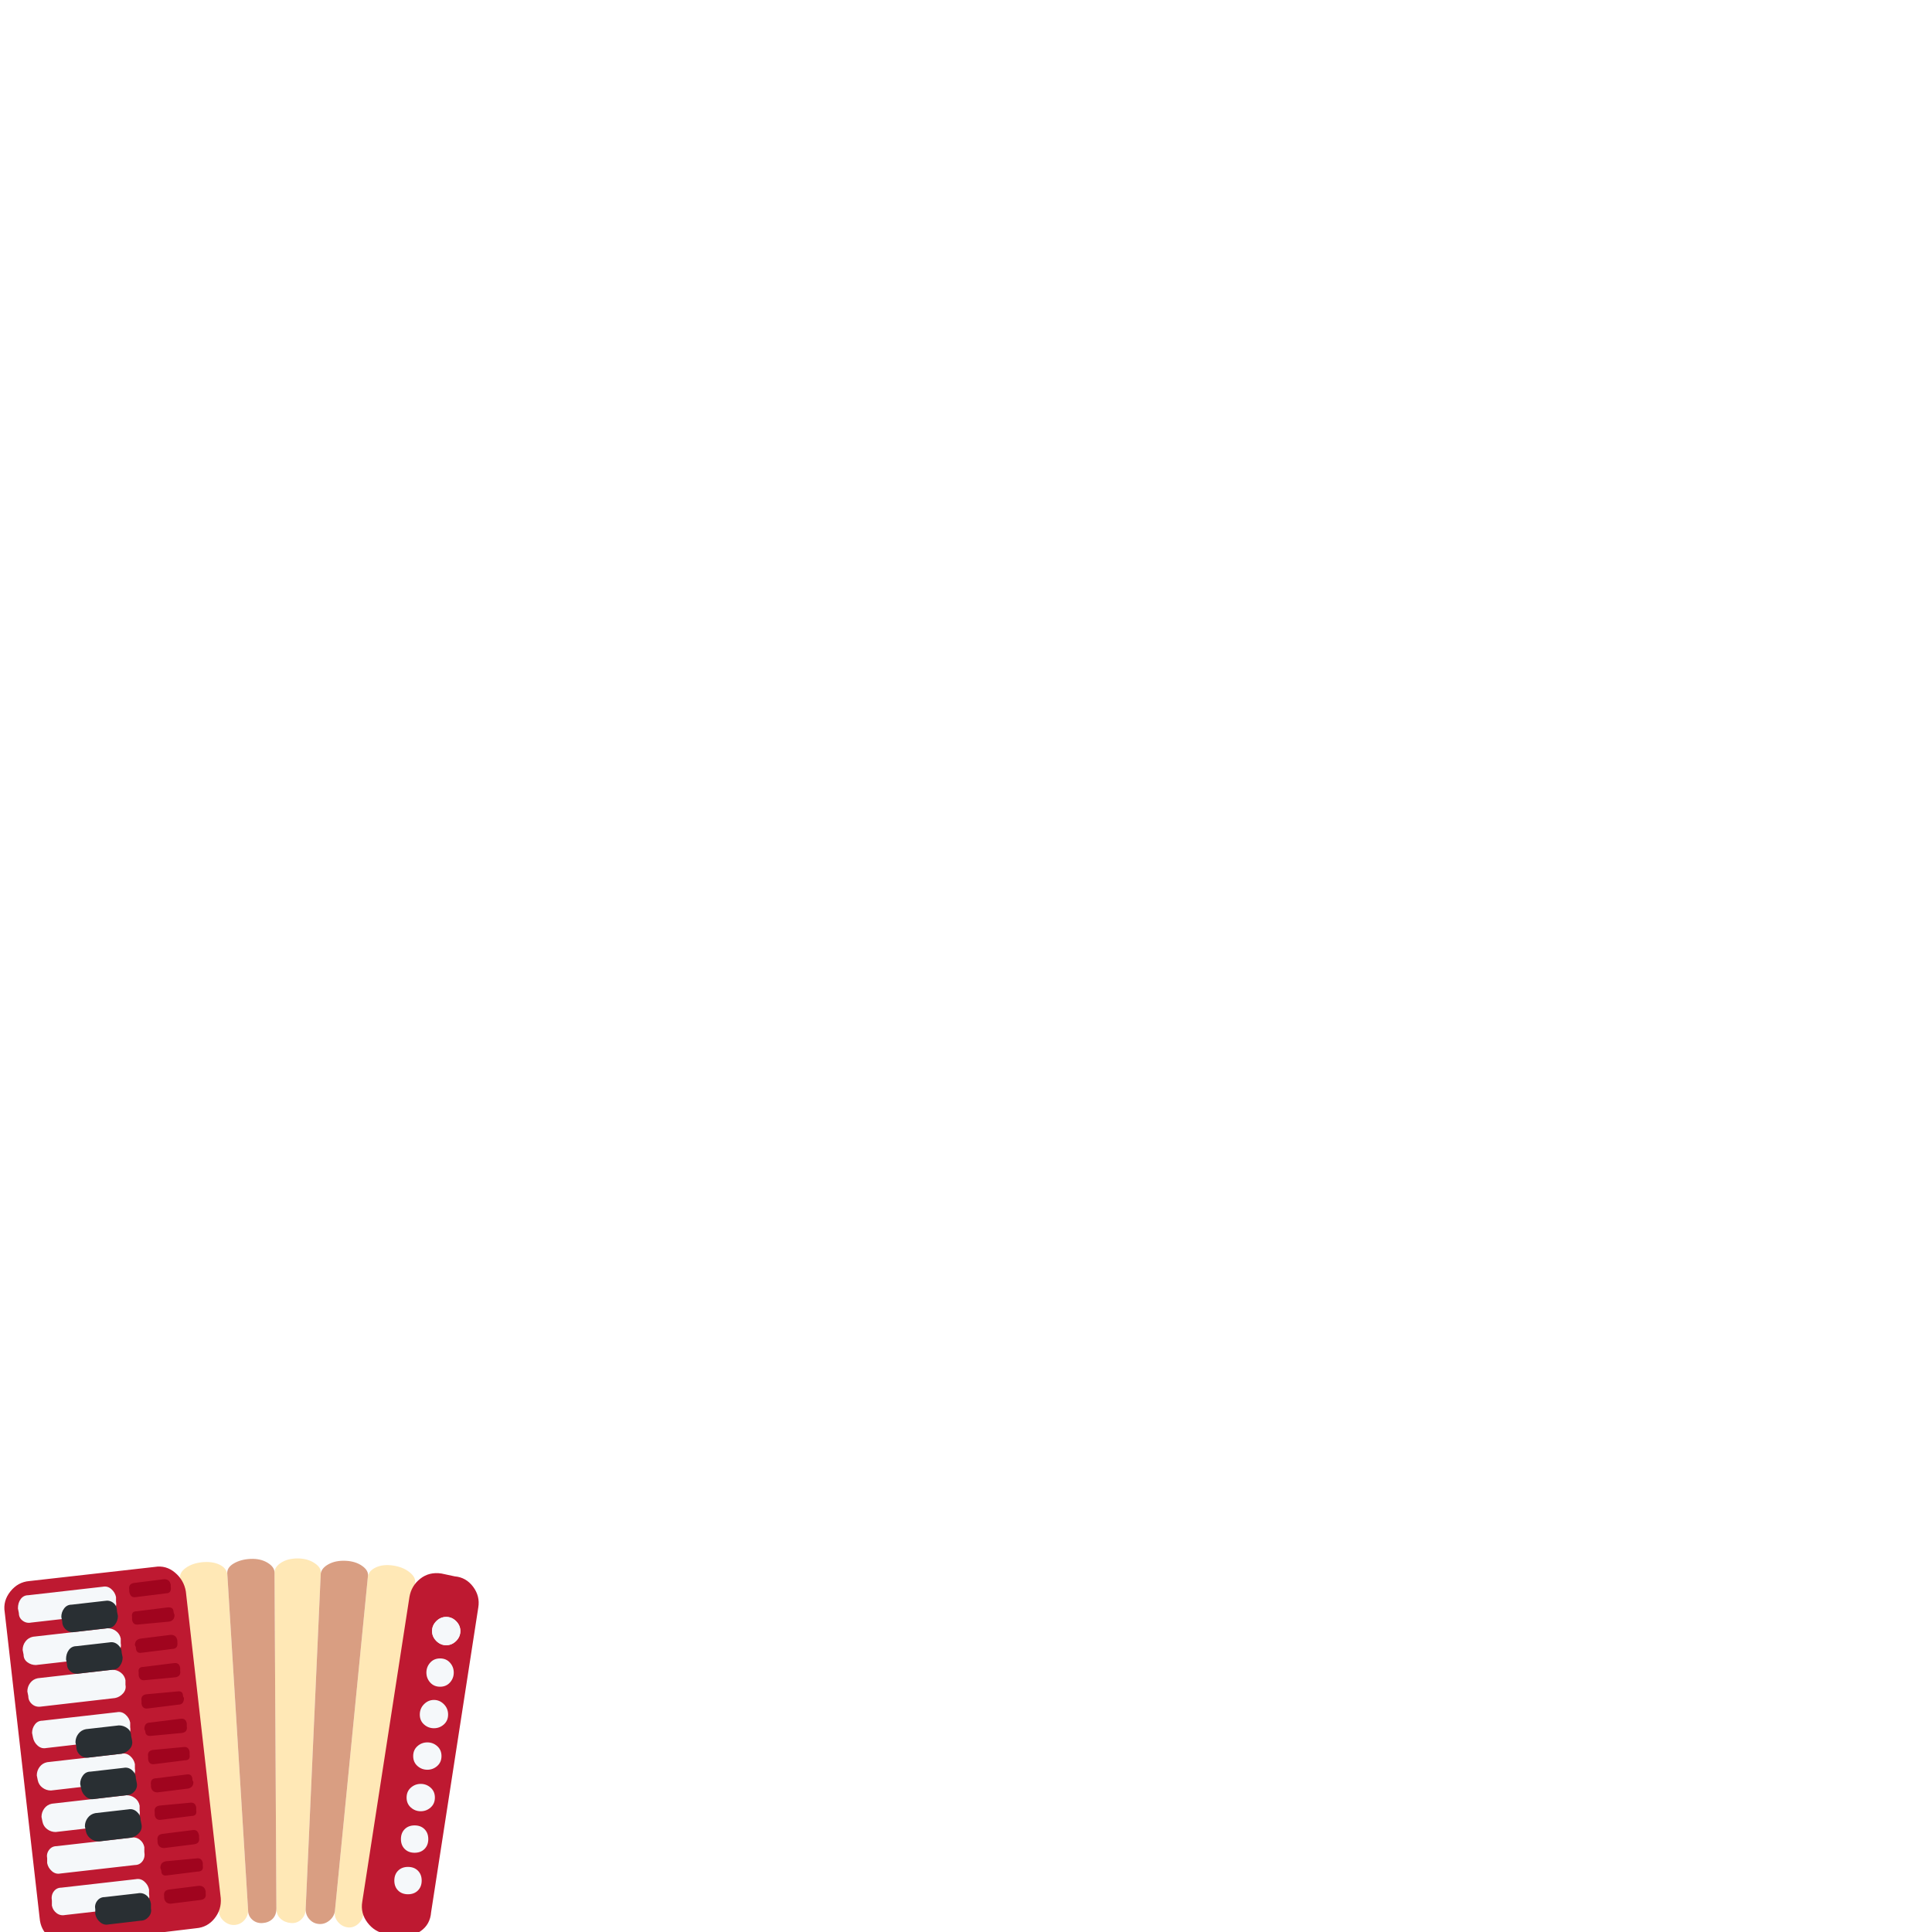
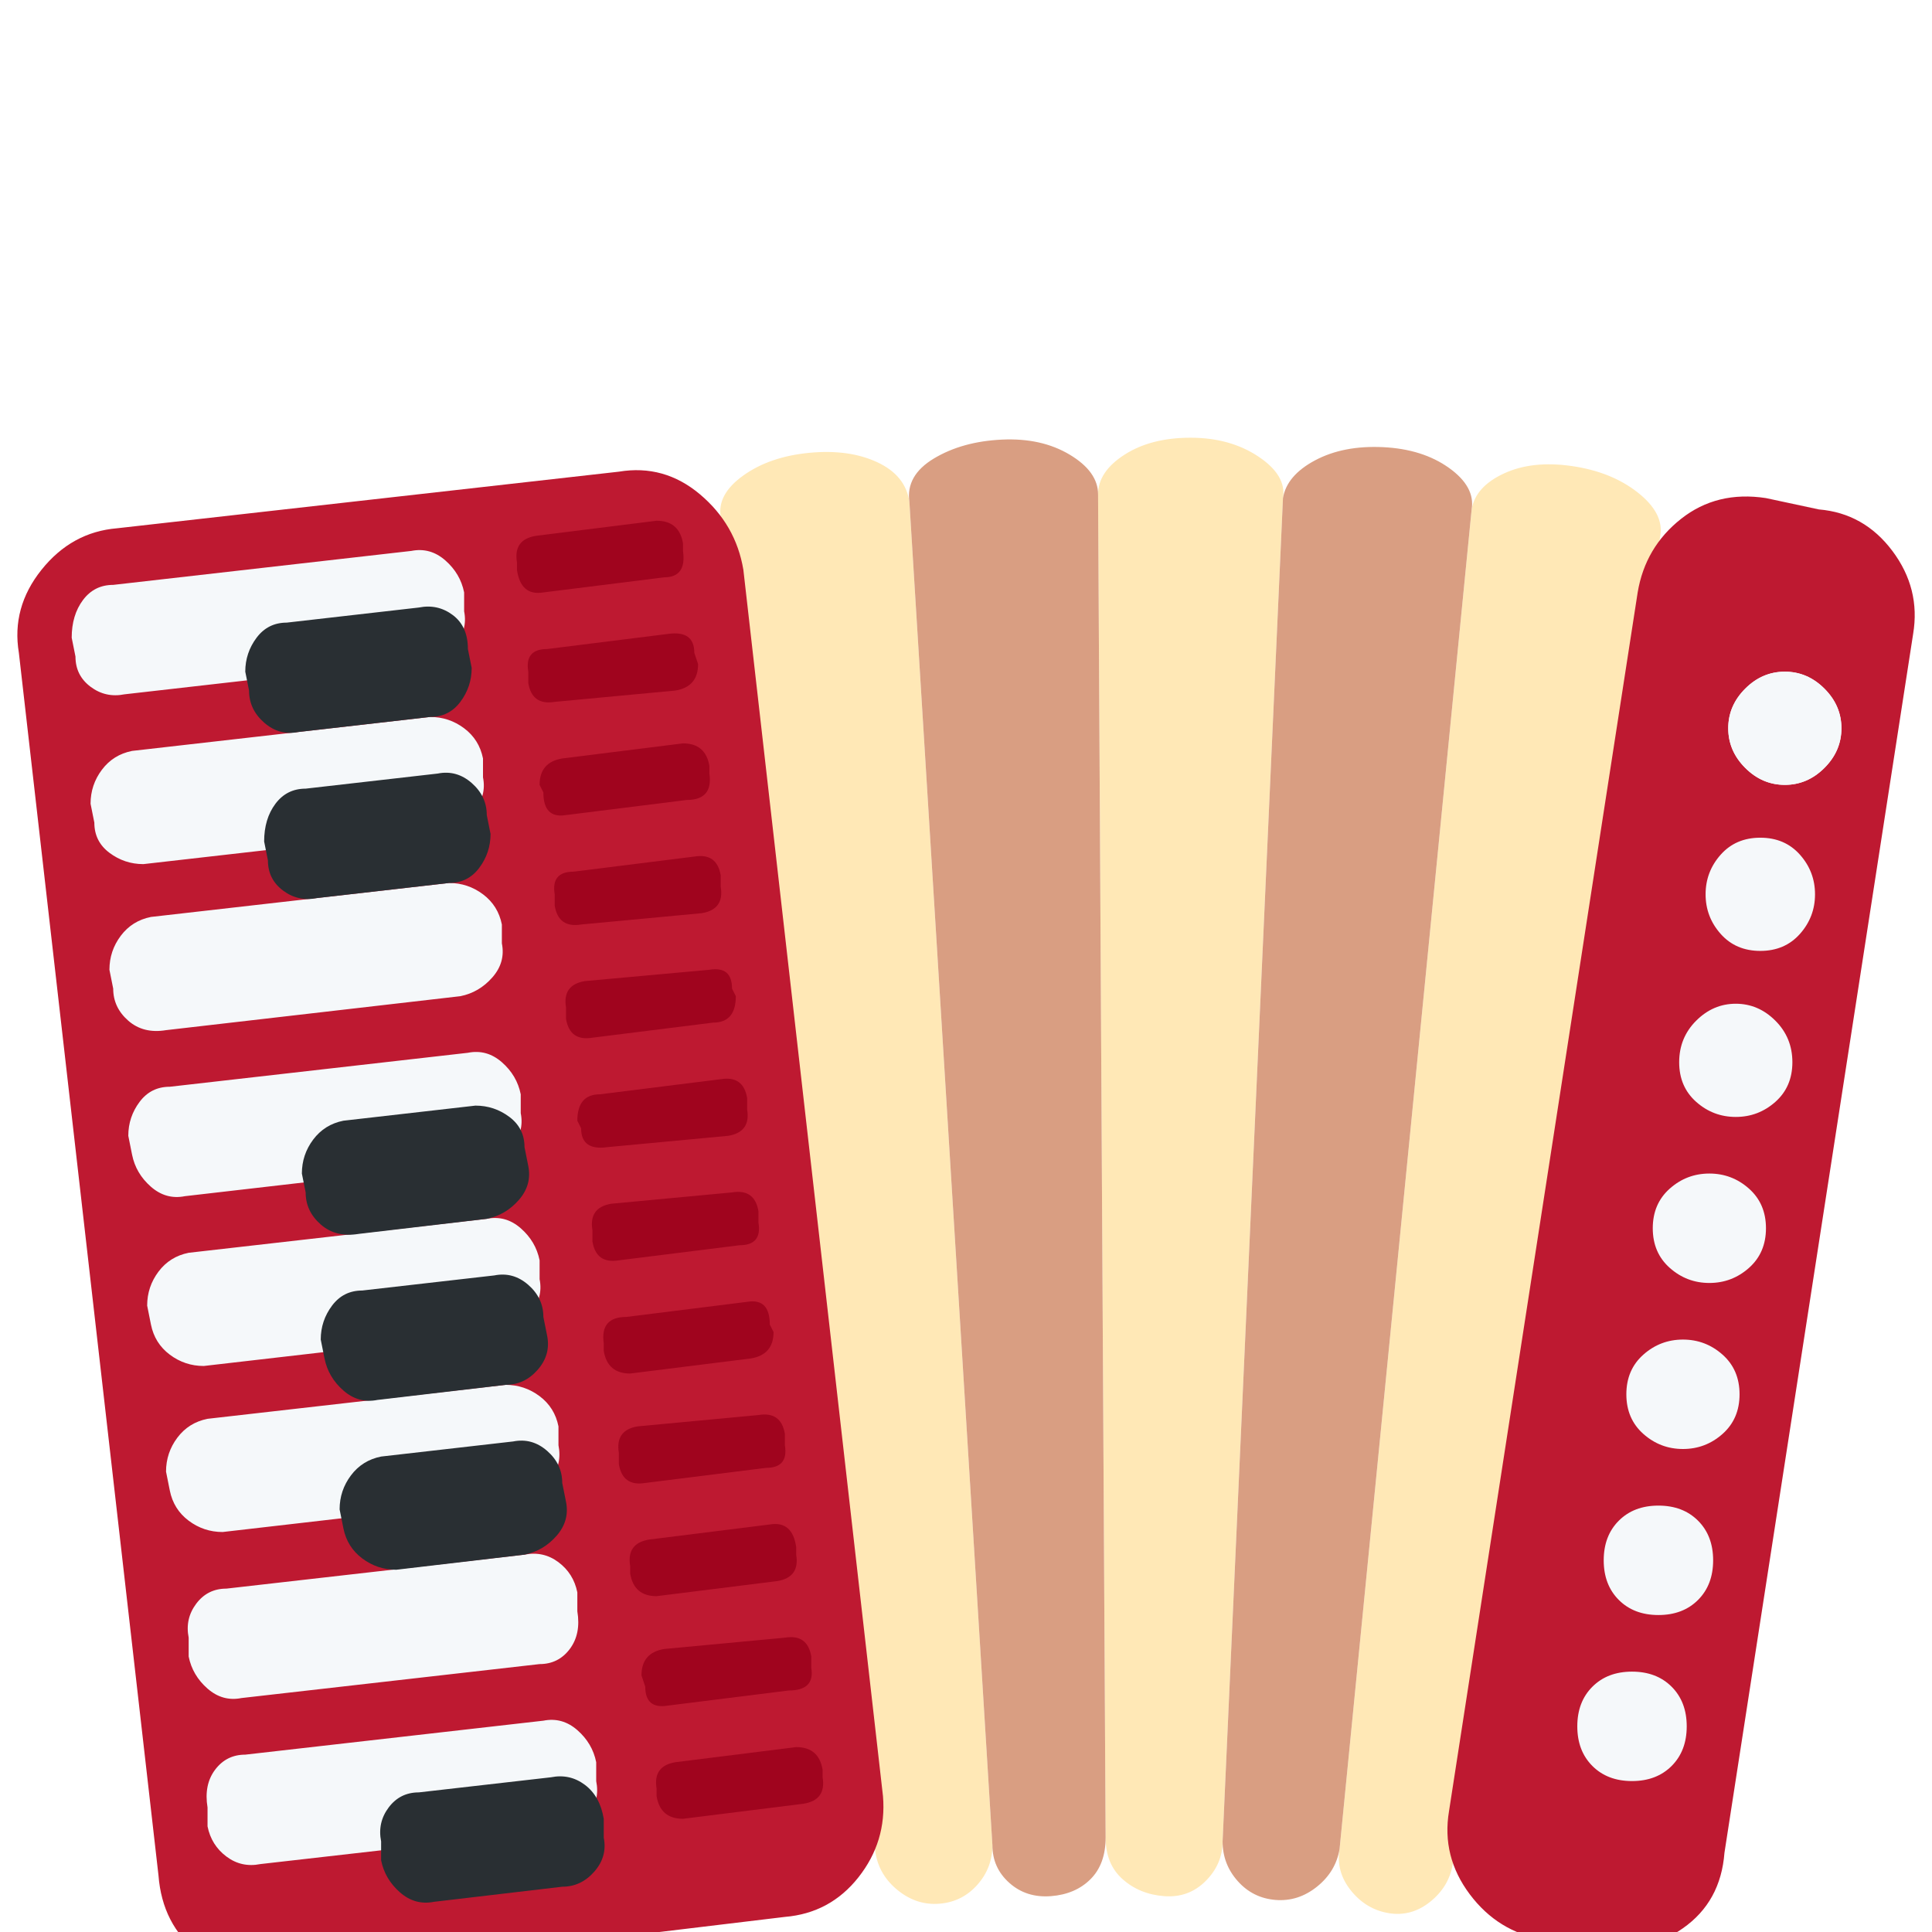
- <svg xmlns="http://www.w3.org/2000/svg" viewBox="0 0 2048 2048">
-   <g transform="matrix(1 0 0 -1 0 2048)">
+ <svg xmlns="http://www.w3.org/2000/svg" viewBox="0 0 512 512">
+   <g transform="matrix(1 0 0 -1 0 512)">
    <path d="M232 21 191 375Q190 381 197.0 386.0Q204 391 214.5 392.0Q225 393 232.5 389.5Q240 386 241 379L263 23Q263 17 259.0 12.5Q255 8 249.0 7.5Q243 7 238.0 11.0Q233 15 232 21ZM293 25 291 381Q291 387 298.0 391.5Q305 396 315.5 396.0Q326 396 333.5 391.0Q341 386 340 380L324 24Q324 18 319.5 13.5Q315 9 308.5 9.5Q302 10 297.5 14.0Q293 18 293 25ZM355 22 390 377Q391 383 398.5 386.5Q406 390 416.5 388.5Q427 387 434.0 381.5Q441 376 440 370L385 18Q384 12 379.0 8.0Q374 4 368.0 5.0Q362 6 358.0 11.0Q354 16 355 22Z" fill="#ffe8b6" />
    <path d="M263 23 241 379Q240 386 247.5 390.5Q255 395 265.5 395.5Q276 396 283.5 391.5Q291 387 291 381L293 25Q293 18 289.0 14.0Q285 10 278.5 9.5Q272 9 267.5 13.0Q263 17 263 23ZM324 24 340 380Q341 386 348.5 390.0Q356 394 366.5 393.5Q377 393 384.0 388.0Q391 383 390 377L355 22Q354 16 349.0 12.0Q344 8 338.0 8.5Q332 9 328.0 13.5Q324 18 324 24Z" fill="#d99e82" />
    <path d="M424 -4 409 -2Q397 0 389.5 10.0Q382 20 384 32L434 355Q436 367 445.5 374.5Q455 382 468 380L482 377Q494 376 501.5 366.0Q509 356 507 344L457 21Q456 8 446.0 1.0Q436 -6 424 -4ZM208 4 75 -12Q62 -13 52.5 -5.5Q43 2 42 15L5 339Q3 351 11.0 361.0Q19 371 31 372L164 387Q176 389 185.5 381.0Q195 373 197 361L234 36Q235 24 227.5 14.5Q220 5 208 4Z" fill="#be1931" />
    <path d="M462.5 308.5Q458 313 458.0 319.0Q458 325 462.5 329.5Q467 334 473.0 334.0Q479 334 483.5 329.5Q488 325 488.0 319.0Q488 313 483.5 308.5Q479 304 473.0 304.0Q467 304 462.5 308.5Z" fill="#f5f8fa" />
    <path d="M462.5 308.5Q458 313 458.0 319.0Q458 325 462.5 329.5Q467 334 473.0 334.0Q479 334 483.5 329.5Q488 325 488.0 319.0Q488 313 483.5 308.5Q479 304 473.0 304.0Q467 304 462.5 308.5ZM456.0 264.5Q452 269 452.0 275.0Q452 281 456.0 285.5Q460 290 466.5 290.0Q473 290 477.0 285.5Q481 281 481.0 275.0Q481 269 477.0 264.5Q473 260 466.5 260.0Q460 260 456.0 264.5ZM449.5 220.0Q445 224 445.0 230.5Q445 237 449.5 241.5Q454 246 460.0 246.0Q466 246 470.5 241.5Q475 237 475.0 230.5Q475 224 470.5 220.0Q466 216 460.0 216.0Q454 216 449.5 220.0ZM442.5 176.0Q438 180 438.0 186.5Q438 193 442.5 197.0Q447 201 453.0 201.0Q459 201 463.5 197.0Q468 193 468.0 186.5Q468 180 463.5 176.0Q459 172 453.0 172.0Q447 172 442.5 176.0ZM435.5 132.0Q431 136 431.0 142.5Q431 149 435.5 153.0Q440 157 446.0 157.0Q452 157 456.5 153.0Q461 149 461.0 142.5Q461 136 456.5 132.0Q452 128 446.0 128.0Q440 128 435.5 132.0ZM429.0 88.0Q425 92 425.0 98.5Q425 105 429.0 109.0Q433 113 439.5 113.0Q446 113 450.0 109.0Q454 105 454.0 98.5Q454 92 450.0 88.0Q446 84 439.5 84.0Q433 84 429.0 88.0ZM422.0 44.0Q418 48 418.0 54.5Q418 61 422.0 65.0Q426 69 432.5 69.0Q439 69 443.0 65.0Q447 61 447.0 54.5Q447 48 443.0 44.0Q439 40 432.5 40.0Q426 40 422.0 44.0ZM112 337 33 328Q28 327 24.0 330.0Q20 333 20 338L19 343Q19 349 22.0 353.0Q25 357 30 357L109 366Q114 367 118.0 363.5Q122 360 123 355V350Q124 345 120.5 341.0Q117 337 112 337ZM117 292 38 283Q33 283 29.0 286.0Q25 289 25 294L24 299Q24 304 27.0 308.0Q30 312 35 313L114 322Q119 322 123.0 319.0Q127 316 128 311V306Q129 301 125.5 297.0Q122 293 117 292ZM122 248 44 239Q38 238 34.0 241.5Q30 245 30 250L29 255Q29 260 32.0 264.0Q35 268 40 269L119 278Q124 278 128.0 275.0Q132 272 133 267V262Q134 257 130.5 253.0Q127 249 122 248ZM127 204 49 195Q44 194 40.0 197.5Q36 201 35 206L34 211Q34 216 37.0 220.0Q40 224 45 224L124 233Q129 234 133.0 230.5Q137 227 138 222V217Q139 212 135.5 208.0Q132 204 127 204ZM132 159 54 150Q49 150 45.0 153.0Q41 156 40 161L39 166Q39 171 42.0 175.0Q45 179 50 180L129 189Q134 190 138.0 186.5Q142 183 143 178V173Q144 168 140.5 164.0Q137 160 132 159ZM137 115 59 106Q54 106 50.0 109.0Q46 112 45 117L44 122Q44 127 47.0 131.0Q50 135 55 136L134 145Q139 145 143.0 142.0Q147 139 148 134V129Q149 124 146.0 120.0Q143 116 137 115ZM143 71 64 62Q59 61 55.0 64.5Q51 68 50 73V78Q49 83 52.0 87.0Q55 91 60 91L139 100Q144 101 148.0 98.0Q152 95 153 90V85Q154 79 151.0 75.0Q148 71 143 71ZM148 27 69 18Q64 17 60.0 20.0Q56 23 55 28V33Q54 39 57.0 43.0Q60 47 65 47L144 56Q149 57 153.0 53.5Q157 50 158 45V40Q159 35 156.0 31.0Q153 27 148 27Z" fill="#f5f8fa" />
    <path d="M79 318Q74 317 70.0 320.5Q66 324 66 329L65 334Q65 339 68.0 343.0Q71 347 76 347L111 351Q116 352 120.0 349.0Q124 346 124 340L125 335Q125 330 122.0 326.0Q119 322 114 322ZM84 274Q79 273 75.0 276.0Q71 279 71 284L70 289Q70 295 73.0 299.0Q76 303 81 303L116 307Q121 308 125.0 304.5Q129 301 129 296L130 291Q130 286 127.0 282.0Q124 278 119 278ZM95 185Q89 184 85.0 187.5Q81 191 81 196L80 201Q80 206 83.0 210.0Q86 214 91 215L126 219Q131 219 135.0 216.0Q139 213 139 208L140 203Q141 198 137.5 194.0Q134 190 129 189ZM100 141Q95 140 91.0 143.5Q87 147 86 152L85 157Q85 162 88.0 166.0Q91 170 96 170L131 174Q136 175 140.0 171.5Q144 168 144 163L145 158Q146 153 142.5 149.0Q139 145 134 145ZM105 96Q100 96 96.0 99.0Q92 102 91 107L90 112Q90 117 93.0 121.0Q96 125 101 126L136 130Q141 131 145.0 127.5Q149 124 149 119L150 114Q151 109 147.5 105.0Q144 101 139 100ZM115 8Q110 7 106.0 10.5Q102 14 101 19V24Q100 29 103.0 33.0Q106 37 111 37L146 41Q151 42 155.0 39.0Q159 36 160 30V25Q161 20 157.5 16.0Q154 12 149 12Z" fill="#292f33" />
    <path d="M144 355Q138 354 137 361V363Q136 369 142 370L174 374Q180 374 181 368V366Q182 359 176 359ZM147 326Q141 325 140 331V334Q139 340 145 340L177 344Q184 345 184 339L185 336Q185 330 179 329ZM150 296Q144 295 144 302L143 304Q143 310 149 311L181 315Q187 315 188 309V307Q189 300 182 300ZM154 267Q148 266 147 272V275Q146 281 152 281L184 285Q190 286 191 280V277Q192 271 186 270ZM157 237Q151 236 150 242V245Q149 251 155 252L188 255Q194 256 194 250L195 248Q195 241 189 241ZM161 208Q154 207 154 213L153 215Q153 222 159 222L191 226Q197 227 198 221V218Q199 212 193 211ZM164 178Q158 177 157 183V186Q156 192 162 193L194 196Q200 197 201 191V188Q202 182 196 182ZM167 148Q161 148 160 154V156Q159 163 166 163L198 167Q204 168 204 161L205 159Q205 153 199 152ZM171 119Q165 118 164 124V127Q163 133 169 134L201 137Q207 138 208 132V129Q209 123 203 123ZM174 89Q168 89 167 95V97Q166 103 172 104L204 108Q210 109 211 102V100Q212 94 206 93ZM177 60Q171 59 171 65L170 68Q170 74 176 75L208 78Q214 79 215 73V70Q216 64 209 64ZM181 30Q175 30 174 36V38Q173 44 179 45L211 49Q217 49 218 43V41Q219 35 213 34Z" fill="#a0041e" />
  </g>
</svg>
